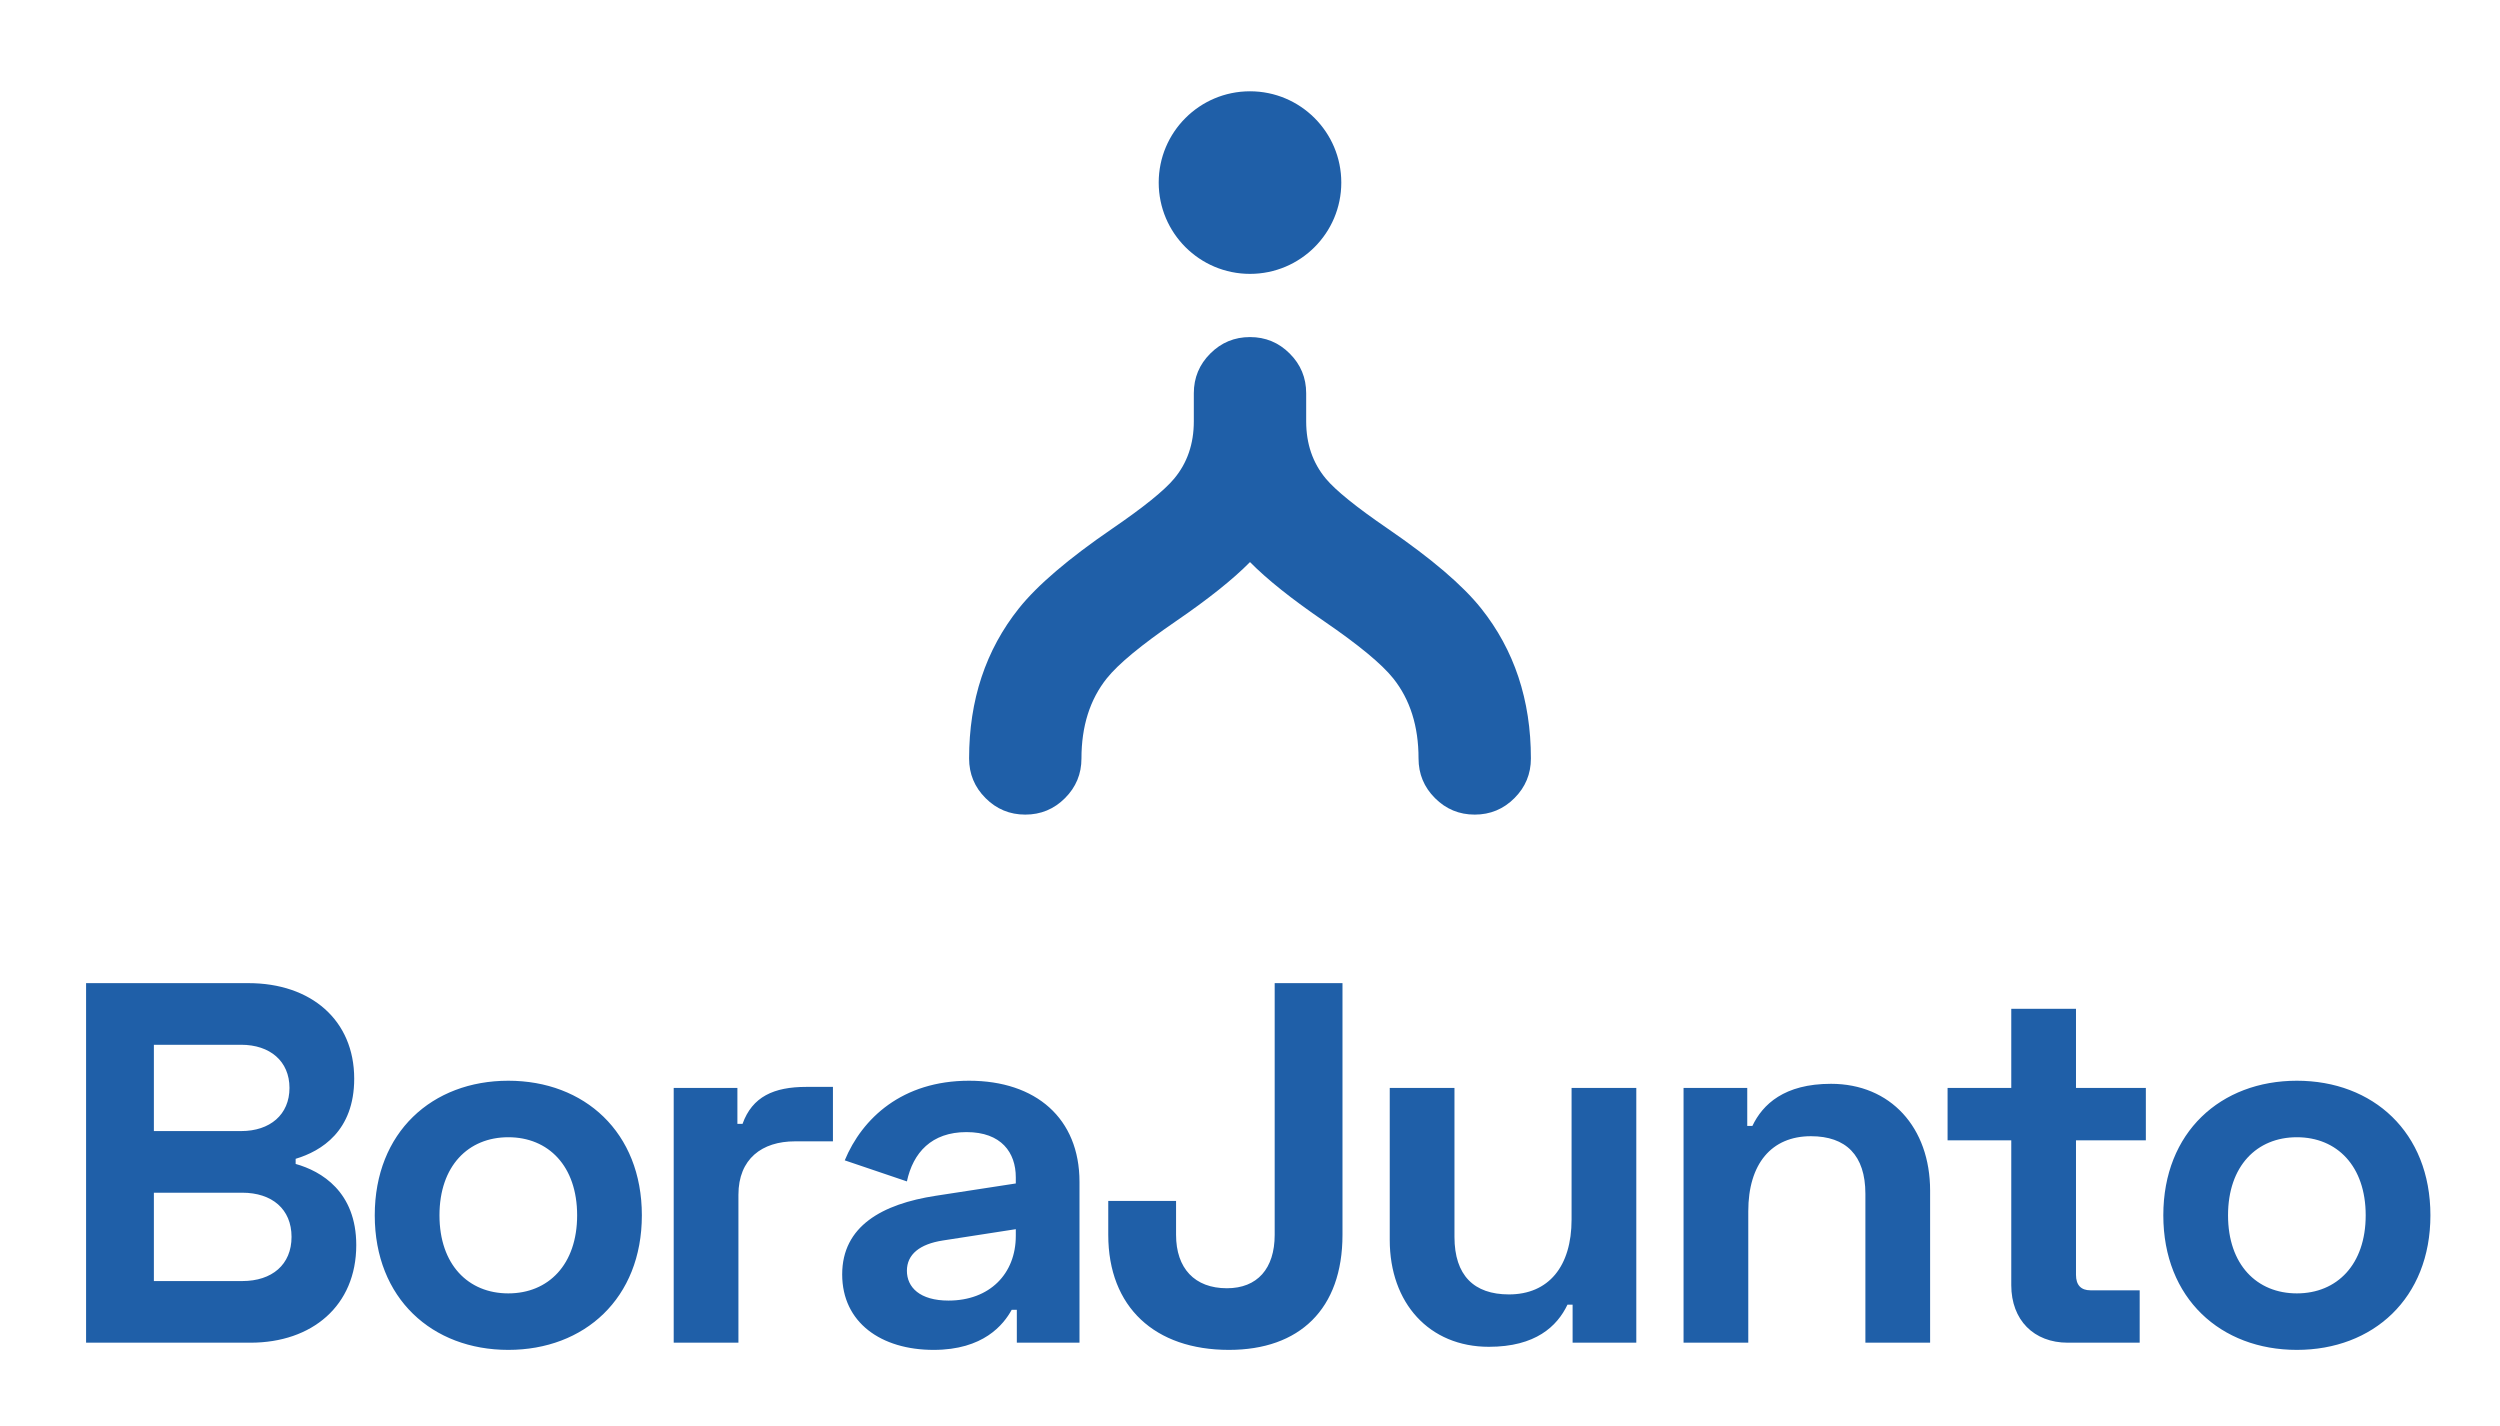
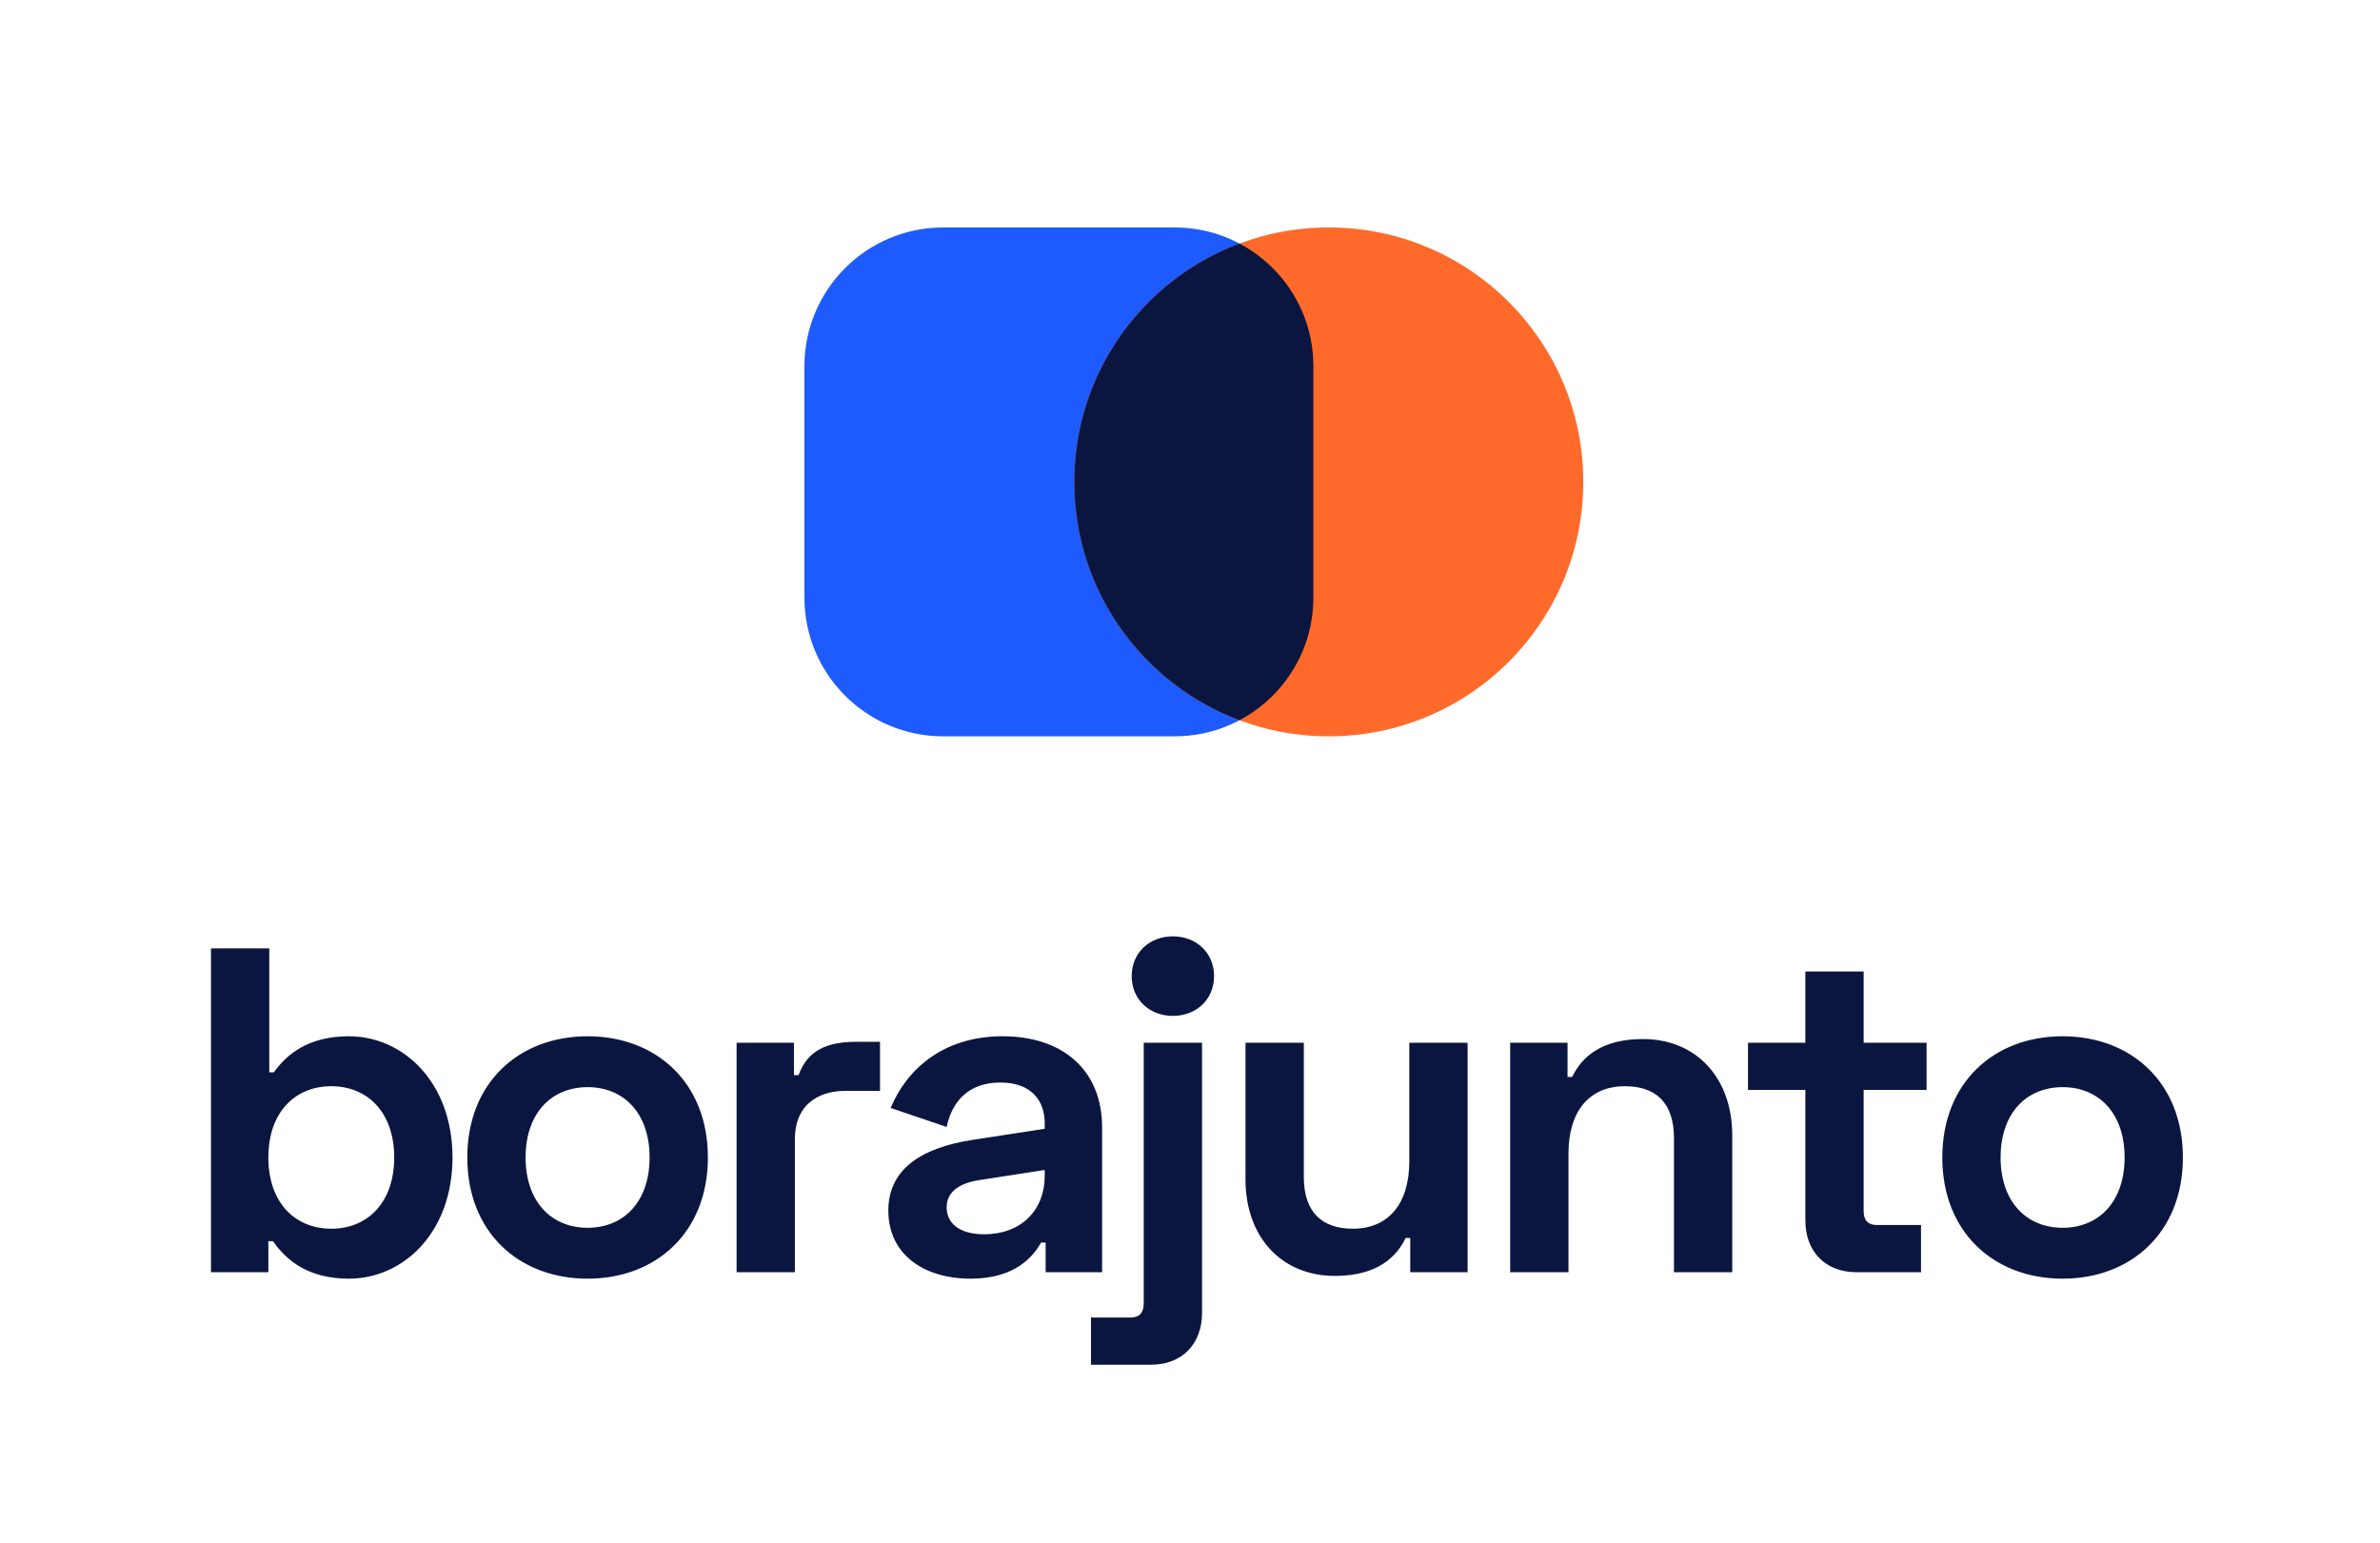
- <svg xmlns="http://www.w3.org/2000/svg" viewBox="0 0 712 406" role="img" aria-labelledby="t">
-   <path fill="#1F5FA8" d="M404 216Q404 202.24 396.79 193.2Q391.89 187.06 377.11 176.93Q363.24 167.43 356 160.08Q348.76 167.43 334.89 176.93Q320.11 187.06 315.21 193.2Q308 202.24 308 216Q308 222.63 303.31 227.31Q298.63 232 292 232Q285.37 232 280.69 227.31Q276 222.63 276 216Q276 191.05 290.19 173.25Q298.07 163.37 316.81 150.53Q330.2 141.36 334.4 136.32Q340 129.61 340 120V112Q340 105.37 344.69 100.69Q349.37 96 356 96Q362.63 96 367.31 100.69Q372 105.37 372 112V120Q372 129.61 377.6 136.32Q381.8 141.36 395.19 150.53Q413.93 163.37 421.81 173.25Q436 191.05 436 216Q436 222.63 431.31 227.31Q426.63 232 420 232Q413.37 232 408.69 227.31Q404 222.63 404 216ZM356 26C370.36 26 382 37.64 382 52C382 66.36 370.36 78 356 78C341.64 78 330 66.36 330 52C330 37.64 341.64 26 356 26Z" />
-   <path fill="#1F5FA8" transform="translate(16.03 382.40) scale(0.14629)" d="M58 -700V0H378C498 0 584 -72 584 -190C584 -294 516 -334 466 -348V-358C516 -373 580 -412 580 -514C580 -628 496 -700 374 -700ZM190 -580H360C416 -580 454 -548 454 -496C454 -444 416 -412 360 -412H190ZM190 -292H362C420 -292 458 -260 458 -206C458 -152 420 -120 362 -120H190ZM620.0 -248C620.0 -86 732.0 14 880.0 14C1028.0 14 1140.0 -86 1140.0 -248C1140.0 -410 1028.0 -510 880.0 -510C732.0 -510 620.0 -410 620.0 -248ZM746.0 -248C746.0 -344 802.0 -400 880.0 -400C958.0 -400 1014.0 -344 1014.0 -248C1014.0 -152 958.0 -96 880.0 -96C802.0 -96 746.0 -152 746.0 -248ZM1326.0 -496H1202.0V0H1328.0V-288C1328.0 -358 1374.0 -392 1438.0 -392H1512.0V-498H1460.0C1397.0 -498 1355.0 -479 1336.0 -426H1326.0ZM1535.0 -355 1656.0 -314C1668.0 -370 1704.0 -410 1772.0 -410C1840.0 -410 1868.0 -370 1868.0 -322V-310L1712.0 -286C1608.0 -270 1530.0 -227 1530.0 -133C1530.0 -39 1606.0 14 1708.0 14C1805.0 14 1844.0 -35 1860.0 -64H1870.0V0H1992.0V-313C1992.0 -437 1907.0 -510 1777.0 -510C1647.0 -510 1569.0 -437 1535.0 -355ZM1656.0 -140C1656.0 -172 1681.0 -192 1726.0 -199L1868.0 -221V-208C1868.0 -134 1817.0 -82 1737.0 -82C1681.0 -82 1656.0 -108 1656.0 -140ZM2504.0 -700H2372.0V-210C2372.0 -144 2338.0 -106 2279.0 -106C2216.0 -106 2180.0 -145 2180.0 -210V-276H2048.0V-210C2048.0 -69 2139.0 14 2283.0 14C2420.0 14 2504.0 -65 2504.0 -210ZM3076.0 0V-496H2950.0V-240C2950.0 -148 2905.0 -94 2828.0 -94C2760.0 -94 2722.0 -131 2722.0 -206V-496H2596.0V-200C2596.0 -77 2673.0 8 2789.0 8C2880.0 8 2922.0 -32 2942.0 -74H2952.0V0ZM3168.0 -496V0H3294.0V-256C3294.0 -348 3339.0 -402 3416.0 -402C3484.0 -402 3522.0 -365 3522.0 -290V0H3648.0V-296C3648.0 -419 3571.0 -504 3455.0 -504C3364.0 -504 3322.0 -464 3302.0 -422H3292.0V-496ZM3682.0 -394H3806.0V-112C3806.0 -44 3850.0 0 3916.0 0H4056.0V-102H3960.0C3942.0 -102 3932.0 -112 3932.0 -132V-394H4068.0V-496H3932.0V-650H3806.0V-496H3682.0ZM4102.0 -248C4102.0 -86 4214.0 14 4362.0 14C4510.0 14 4622.0 -86 4622.0 -248C4622.0 -410 4510.0 -510 4362.0 -510C4214.0 -510 4102.0 -410 4102.0 -248ZM4228.0 -248C4228.0 -344 4284.0 -400 4362.0 -400C4440.0 -400 4496.0 -344 4496.0 -248C4496.0 -152 4440.0 -96 4362.0 -96C4284.0 -96 4228.0 -152 4228.0 -248Z" />
+ <svg xmlns="http://www.w3.org/2000/svg" viewBox="0 0 617.28 400" width="617.28" height="400" role="img" aria-labelledby="t">
+   <g transform="translate(180.64 0) scale(1.0)">
+     <defs>
+       <clipPath id="cv">
+         <rect x="28" y="59" width="132" height="132" rx="36" />
+       </clipPath>
+     </defs>
+     <rect x="28" y="59" width="132" height="132" rx="36" fill="#1D5BFF" />
+     <circle cx="164" cy="125" r="66" fill="#FF6A2B" />
+     <circle cx="164" cy="125" r="66" fill="#0B1640" clip-path="url(#cv)" />
+   </g>
+   <path fill="#0B1640" transform="translate(48.0 330) scale(0.12)" d="M56 -700V0H180V-67H190C220 -24 268 14 354 14C472 14 578 -86 578 -248C578 -410 472 -510 354 -510C268 -510 220 -472 192 -432H182V-700ZM316 -402C394 -402 452 -346 452 -248C452 -150 394 -94 316 -94C238 -94 180 -150 180 -248C180 -346 238 -402 316 -402ZM610.0 -248C610.0 -86 722.0 14 870.0 14C1018.0 14 1130.0 -86 1130.0 -248C1130.0 -410 1018.0 -510 870.0 -510C722.0 -510 610.0 -410 610.0 -248ZM736.0 -248C736.0 -344 792.0 -400 870.0 -400C948.0 -400 1004.0 -344 1004.0 -248C1004.0 -152 948.0 -96 870.0 -96C792.0 -96 736.0 -152 736.0 -248ZM1316.0 -496H1192.0V0H1318.0V-288C1318.0 -358 1364.0 -392 1428.0 -392H1502.0V-498H1450.0C1387.0 -498 1345.0 -479 1326.0 -426H1316.0ZM1525.0 -355 1646.0 -314C1658.0 -370 1694.0 -410 1762.0 -410C1830.0 -410 1858.0 -370 1858.0 -322V-310L1702.0 -286C1598.0 -270 1520.0 -227 1520.0 -133C1520.0 -39 1596.0 14 1698.0 14C1795.0 14 1834.0 -35 1850.0 -64H1860.0V0H1982.0V-313C1982.0 -437 1897.0 -510 1767.0 -510C1637.0 -510 1559.0 -437 1525.0 -355ZM1646.0 -140C1646.0 -172 1671.0 -192 1716.0 -199L1858.0 -221V-208C1858.0 -134 1807.0 -82 1727.0 -82C1671.0 -82 1646.0 -108 1646.0 -140ZM2046.0 -640C2046.0 -589 2085.0 -554 2135.0 -554C2185.0 -554 2224.0 -589 2224.0 -640C2224.0 -691 2185.0 -726 2135.0 -726C2085.0 -726 2046.0 -691 2046.0 -640ZM2198.0 -496H2072.0V68C2072.0 88 2062.0 98 2044.0 98H1958.0V200H2088.0C2154.0 200 2198.0 156 2198.0 88ZM2772.0 0V-496H2646.0V-240C2646.0 -148 2601.0 -94 2524.0 -94C2456.0 -94 2418.0 -131 2418.0 -206V-496H2292.0V-200C2292.0 -77 2369.0 8 2485.0 8C2576.0 8 2618.0 -32 2638.0 -74H2648.0V0ZM2864.0 -496V0H2990.0V-256C2990.0 -348 3035.0 -402 3112.0 -402C3180.0 -402 3218.0 -365 3218.0 -290V0H3344.0V-296C3344.0 -419 3267.0 -504 3151.0 -504C3060.0 -504 3018.0 -464 2998.0 -422H2988.0V-496ZM3378.0 -394H3502.0V-112C3502.0 -44 3546.0 0 3612.0 0H3752.0V-102H3656.0C3638.0 -102 3628.0 -112 3628.0 -132V-394H3764.0V-496H3628.0V-650H3502.0V-496H3378.0ZM3798.0 -248C3798.0 -86 3910.0 14 4058.0 14C4206.0 14 4318.0 -86 4318.0 -248C4318.0 -410 4206.0 -510 4058.0 -510C3910.0 -510 3798.0 -410 3798.0 -248ZM3924.0 -248C3924.0 -344 3980.0 -400 4058.0 -400C4136.0 -400 4192.0 -344 4192.0 -248C4192.0 -152 4136.0 -96 4058.0 -96C3980.0 -96 3924.0 -152 3924.0 -248Z" />
</svg>
